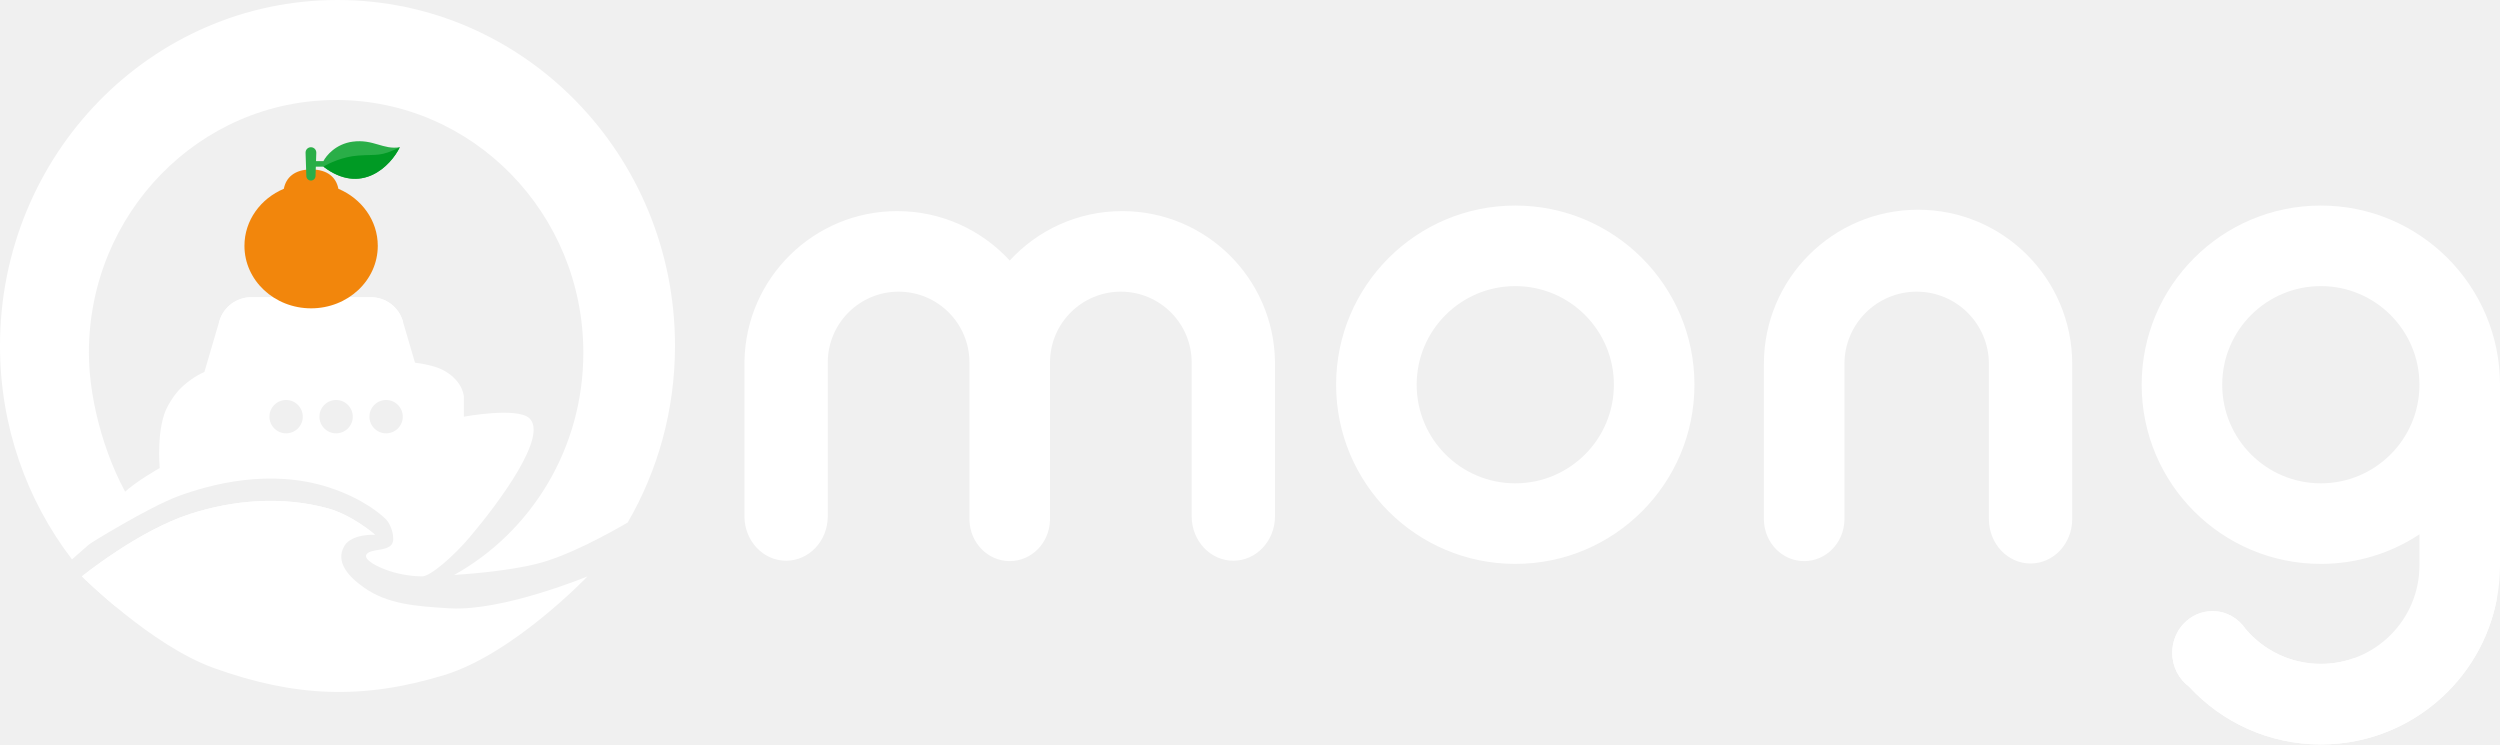
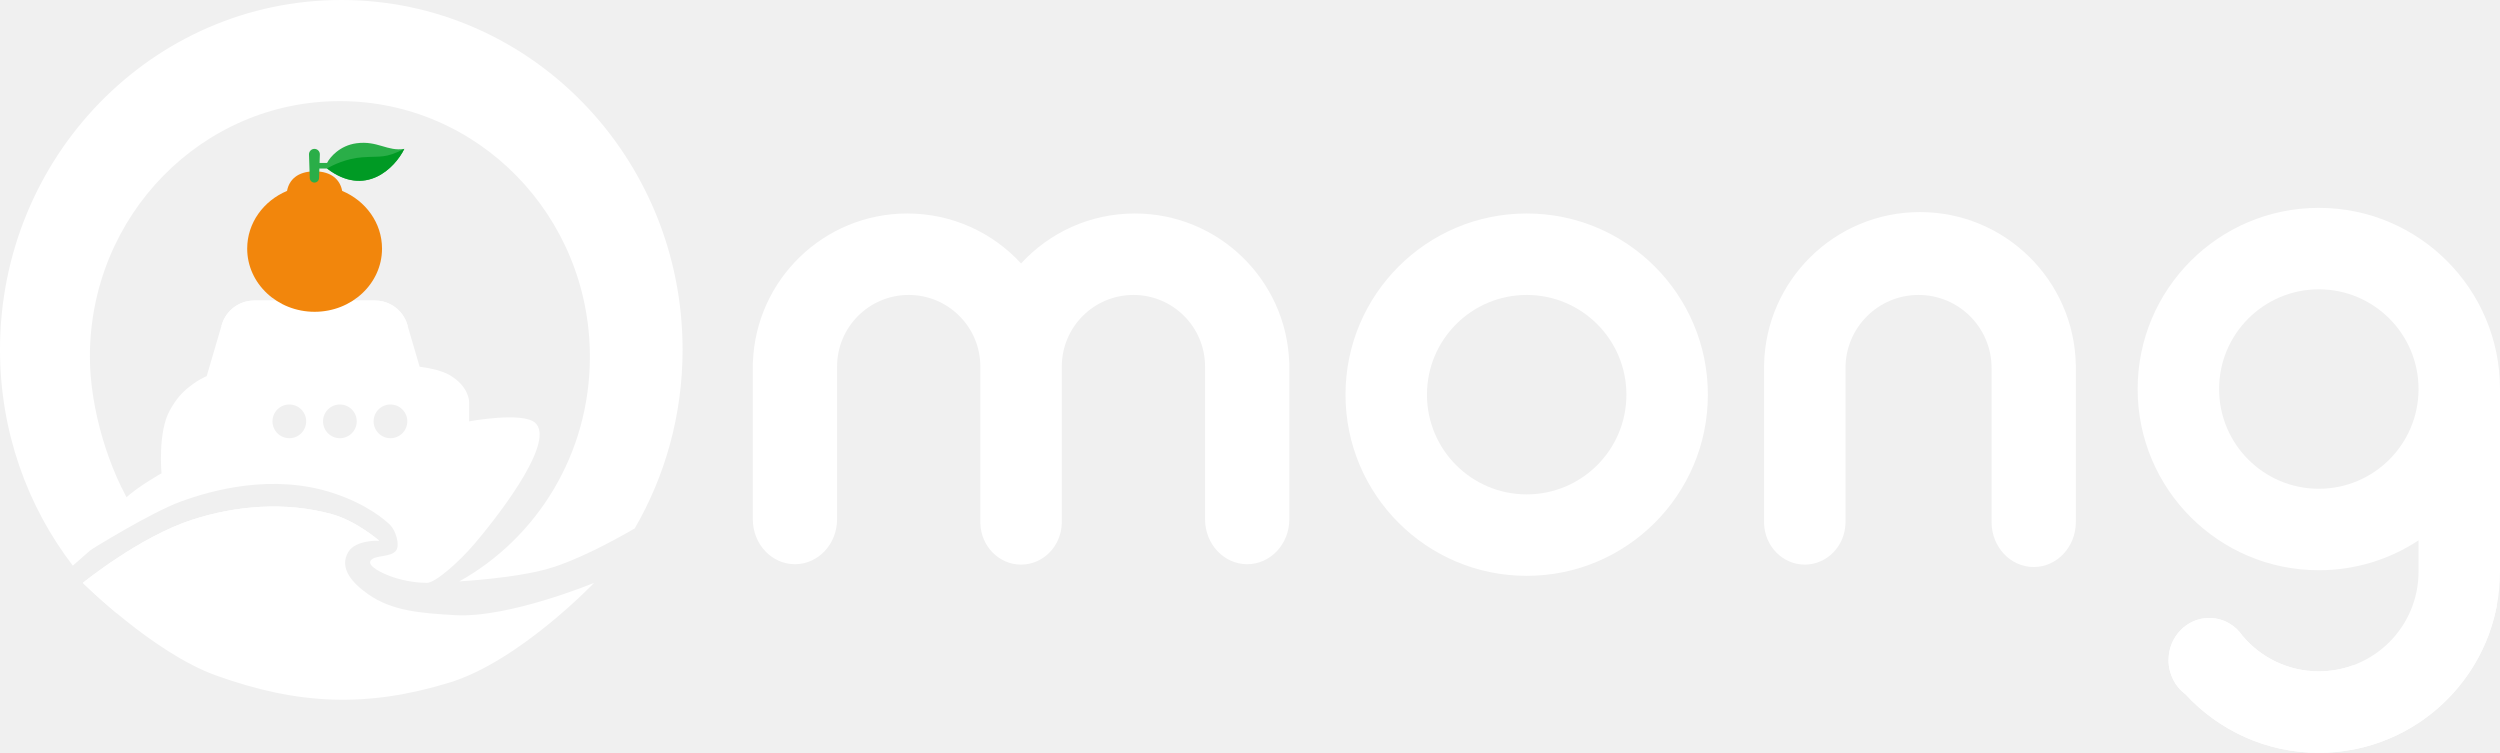
- <svg xmlns="http://www.w3.org/2000/svg" width="900" height="268" viewBox="0 0 900 268" fill="none">
+ <svg xmlns="http://www.w3.org/2000/svg" width="890" height="268" viewBox="0 0 890 268" fill="none">
  <path d="M121.5 0C188.603 0 243 55.74 243 124.5C243 147.745 236.781 169.501 225.958 188.119C218.448 192.471 205.358 199.557 195 202.5C183.053 205.895 163.516 206.973 163.5 206.974C191.201 191.551 210 161.52 210 127C210 76.742 170.153 36 121 36C71.847 36 32 76.742 32 127C32 145.468 38.754 167.651 48 182L25.922 201.374C9.685 180.207 0 153.512 0 124.5C0 55.74 54.397 0 121.5 0Z" fill="white" />
-   <path d="M68.5 185C49.691 191.067 29.5 207.5 29.5 207.5C29.5 207.5 54.5 232.435 77 240.5C106.079 250.923 130.46 252.035 160 243C184.91 235.381 211.5 207.5 211.5 207.5C211.5 207.5 181 220.118 162 219C149.566 218.269 139.5 217.5 131 211.5C125.499 207.617 120.55 202.282 124 196.5C126.627 192.099 135 192.5 135 192.5C135 192.5 126.895 185.426 118 183C101.5 178.5 84 180 68.5 185Z" fill="white" />
-   <path d="M68.5 185C84 180 101.5 178.5 118 183C126.895 185.426 135 192.5 135 192.5C135 192.5 116.402 189.595 104.5 190.5C87.918 191.761 78.248 194.316 63.5 202C56.141 205.834 47.895 212.587 41.551 218.316C34.3 212.285 29.52 207.52 29.5 207.5C29.5 207.5 49.691 191.067 68.5 185Z" fill="white" />
-   <path d="M746 187H745.998C745.928 195.772 739.241 202.86 731 202.86C722.759 202.86 716.072 195.772 716.002 187H716V131C716 116.641 704.359 105 690 105C675.641 105 664 116.641 664 131V187.383H663.99C663.726 195.502 657.341 202 649.5 202C641.659 202 635.274 195.502 635.01 187.383H635V131C635 100.348 659.848 75.5 690.5 75.5C721.152 75.5 746 100.348 746 131V187Z" fill="white" />
-   <path d="M404 76C434.042 76 458.457 100.086 458.99 130H459V186H458.998C458.928 194.772 452.241 201.86 444 201.86C435.759 201.86 429.072 194.772 429.002 186H429V131H428.993C428.996 130.834 429 130.667 429 130.5C429 116.417 417.583 105 403.5 105C389.417 105 378 116.417 378 130.5C378 130.667 378.004 130.834 378.007 131H378V187.383H377.99C377.726 195.502 371.341 202 363.5 202C355.659 202 349.274 195.502 349.01 187.383H349V131H348.993C348.996 130.834 349 130.667 349 130.5C349 116.417 337.583 105 323.5 105C309.417 105 298 116.417 298 130.5C298 130.667 298.004 130.834 298.007 131H298V186H297.998C297.928 194.772 291.241 201.86 283 201.86C274.759 201.86 268.072 194.772 268.002 186H268V130H268.01C268.543 100.086 292.958 76 323 76C339.024 76 353.448 82.853 363.5 93.788C373.552 82.853 387.976 76 404 76Z" fill="white" />
-   <path d="M545.5 74C581.122 74 610 102.878 610 138.5C610 174.122 581.122 203 545.5 203C509.878 203 481 174.122 481 138.5C481 102.878 509.878 74 545.5 74ZM545.5 103C525.894 103 510 118.894 510 138.5C510 158.106 525.894 174 545.5 174C565.106 174 581 158.106 581 138.5C581 118.894 565.106 103 545.5 103Z" fill="white" />
-   <path d="M835.5 74C871.122 74 900 102.878 900 138.5C900 138.667 899.998 138.833 899.997 139H900V203H899.997C899.998 203.167 900 203.333 900 203.5C900 239.122 871.122 268 835.5 268C816.738 268 799.848 259.987 788.062 247.199C784.392 244.478 782 240.028 782 235C782 226.716 788.492 220 796.5 220C801.422 220 805.77 222.537 808.392 226.416C814.903 234.112 824.63 239 835.5 239C855.106 239 871 223.106 871 203.5C871 203.333 870.995 203.166 870.993 203H871V192.358C860.817 199.084 848.616 203 835.5 203C799.878 203 771 174.122 771 138.5C771 102.878 799.878 74 835.5 74ZM835.5 103C815.894 103 800 118.894 800 138.5C800 158.106 815.894 174 835.5 174C855.106 174 871 158.106 871 138.5C871 118.894 855.106 103 835.5 103Z" fill="white" />
-   <path d="M898.935 215.225C893.421 245.249 867.118 268 835.5 268C816.738 268 799.848 259.987 788.062 247.199C784.392 244.478 782 240.028 782 235C782 226.716 788.492 220 796.5 220C801.422 220 805.77 222.537 808.392 226.416C814.903 234.112 824.63 239 835.5 239C839.736 239 843.798 238.256 847.564 236.896C856.778 236.42 868.228 235.065 876.5 231.5C884.309 228.134 892.531 221.336 898.935 215.225Z" fill="white" />
+   <path d="M68.5 185C49.691 191.067 29.5 207.5 29.5 207.5C29.5 207.5 54.5 232.435 77 240.5C106.079 250.923 130.46 252.035 160 243C184.91 235.381 211.5 207.5 211.5 207.5C211.5 207.5 181 220.117 162 219C149.566 218.269 139.5 217.5 131 211.5C125.499 207.617 120.55 202.282 124 196.5C126.627 192.099 135 192.5 135 192.5C135 192.5 126.895 185.426 118 183C101.5 178.5 84 180 68.5 185Z" fill="white" />
+   <path d="M68.5 185C84 180 101.5 178.5 118 183C126.895 185.426 135 192.5 135 192.5C135 192.5 116.402 189.595 104.5 190.5C87.918 191.761 78.248 194.316 63.5 202C56.141 205.835 47.895 212.587 41.551 218.316C34.3 212.285 29.52 207.52 29.5 207.5C29.5 207.5 49.691 191.067 68.5 185Z" fill="white" />
+   <path d="M683.5 75.5C713.818 75.5 738.456 99.81 738.989 130H739V186H738.998C738.928 194.772 732.241 201.86 724 201.86C715.759 201.86 709.072 194.772 709.002 186H709V131C709 116.641 697.359 105 683 105C668.641 105 657 116.641 657 131V186.383H656.99C656.726 194.502 650.341 201 642.5 201C634.659 201 628.274 194.502 628.01 186.383H628V130H628.011C628.544 99.81 653.182 75.5 683.5 75.5Z" fill="white" />
+   <path d="M404 76C433.706 76 457.911 99.551 458.964 129H459V185H458.998C458.928 193.772 452.241 200.86 444 200.86C435.759 200.86 429.072 193.772 429.002 185H429V131H428.993C428.996 130.834 429 130.667 429 130.5C429 116.417 417.583 105 403.5 105C389.417 105 378 116.417 378 130.5C378 130.667 378.004 130.834 378.007 131H378V186.383H377.99C377.726 194.502 371.341 201 363.5 201C355.659 201 349.274 194.502 349.01 186.383H349V131H348.993C348.996 130.834 349 130.667 349 130.5C349 116.417 337.583 105 323.5 105C309.417 105 298 116.417 298 130.5C298 130.667 298.004 130.834 298.007 131H298V185H297.998C297.928 193.772 291.241 200.86 283 200.86C274.759 200.86 268.072 193.772 268.002 185H268V129H268.036C269.089 99.551 293.294 76 323 76C339.024 76 353.448 82.853 363.5 93.788C373.552 82.853 387.976 76 404 76Z" fill="white" />
+   <path d="M543.5 76C579.122 76 608 104.878 608 140.5C608 176.122 579.122 205 543.5 205C507.878 205 479 176.122 479 140.5C479 104.878 507.878 76 543.5 76ZM543.5 105C523.894 105 508 120.894 508 140.5C508 160.106 523.894 176 543.5 176C563.106 176 579 160.106 579 140.5C579 120.894 563.106 105 543.5 105Z" fill="white" />
+   <path d="M825.5 74C861.122 74 890 102.878 890 138.5C890 138.667 889.998 138.833 889.997 139H890V203H889.997C889.998 203.167 890 203.333 890 203.5C890 239.122 861.122 268 825.5 268C806.738 268 789.848 259.987 778.062 247.199C774.392 244.478 772 240.028 772 235C772 226.716 778.492 220 786.5 220C791.422 220 795.77 222.537 798.392 226.416C804.903 234.112 814.63 239 825.5 239C845.106 239 861 223.106 861 203.5C861 203.333 860.995 203.166 860.993 203H861V192.358C850.817 199.084 838.616 203 825.5 203C789.878 203 761 174.122 761 138.5C761 102.878 789.878 74 825.5 74ZM825.5 103C805.894 103 790 118.894 790 138.5C790 158.106 805.894 174 825.5 174C845.106 174 861 158.106 861 138.5C861 118.894 845.106 103 825.5 103Z" fill="white" />
+   <path d="M888.935 215.225C883.421 245.249 857.118 268 825.5 268C806.738 268 789.848 259.987 778.062 247.199C774.392 244.478 772 240.028 772 235C772 226.716 778.492 220 786.5 220C791.422 220 795.77 222.537 798.392 226.416C804.903 234.112 814.63 239 825.5 239C829.736 239 833.798 238.256 837.564 236.896C846.778 236.42 858.228 235.065 866.5 231.5C874.309 228.134 882.531 221.336 888.935 215.225Z" fill="white" />
  <path d="M133.495 107C138.821 107 143.51 110.511 145.01 115.621L149.393 130.556C153.751 131.146 157.488 132.064 160 133.5C167 137.5 167 143 167 143V150C167 150 186 146.5 190.5 150.5C197.5 156.722 180.056 180.434 169 193.5C163.5 200 155 207.5 152 207.5C149 207.5 144.5 207 140 205.5C136.295 204.265 130.5 201.5 132 199.5C133.5 197.5 139.111 198.519 141 196C142.5 194 140.774 188.774 139 187C137.226 185.226 130.686 179.468 118.5 175.5C97 168.5 75.5 174.5 64.5 178.5C53.5 182.5 32 195.947 32 195.947C32 195.947 38.184 183.487 44.5 177.5C48.979 173.255 57.49 168.505 57.5 168.5C57.5 168.5 56.115 153.704 60.5 146C62.963 141.674 64.946 139.389 69 136.5C70.475 135.449 72.016 134.598 73.584 133.902L78.95 115.621C80.45 110.511 85.138 107 90.464 107H133.495ZM103 144C99.686 144 97 146.686 97 150C97 153.314 99.686 156 103 156C106.314 156 109 153.314 109 150C109 146.686 106.314 144 103 144ZM121 144C117.686 144 115 146.686 115 150C115 153.314 117.686 156 121 156C124.314 156 127 153.314 127 150C127 146.686 124.314 144 121 144ZM139 144C135.686 144 133 146.686 133 150C133 153.314 135.686 156 139 156C142.314 156 145 153.314 145 150C145 146.686 142.314 144 139 144Z" fill="white" />
  <path d="M133.516 107C138.842 107 143.53 110.511 145.03 115.621L145.142 116H78.858L78.97 115.621C80.469 110.511 85.159 107 90.484 107H133.516Z" fill="white" />
  <path d="M112 61C118.013 61 121.071 63.973 121.815 67.962C130.176 71.479 136 79.352 136 88.5C136 100.926 125.255 111 112 111C98.745 111 88 100.926 88 88.5C88 79.352 93.823 71.48 102.184 67.962C102.928 63.973 105.987 61 112 61Z" fill="#F2860C" />
  <path d="M126.935 51C134.435 50 137.935 54 143.935 53C140.601 59.833 130.034 70.399 116.435 60H113.701L113.588 63.4C113.558 64.292 112.827 65 111.935 65C111.043 65 110.311 64.292 110.281 63.4L110.001 54.998C109.965 53.905 110.841 53 111.935 53C113.028 53 113.904 53.905 113.868 54.998L113.768 58H116.435C117.435 56 120.935 51.8 126.935 51Z" fill="#2AAE48" />
  <path d="M143.934 53C140.601 59.833 130.034 70.4 116.434 60C118.268 58.833 123.334 56.4 128.934 56C135.934 55.5 136.934 56.5 143.934 53Z" fill="#009A24" />
</svg>
